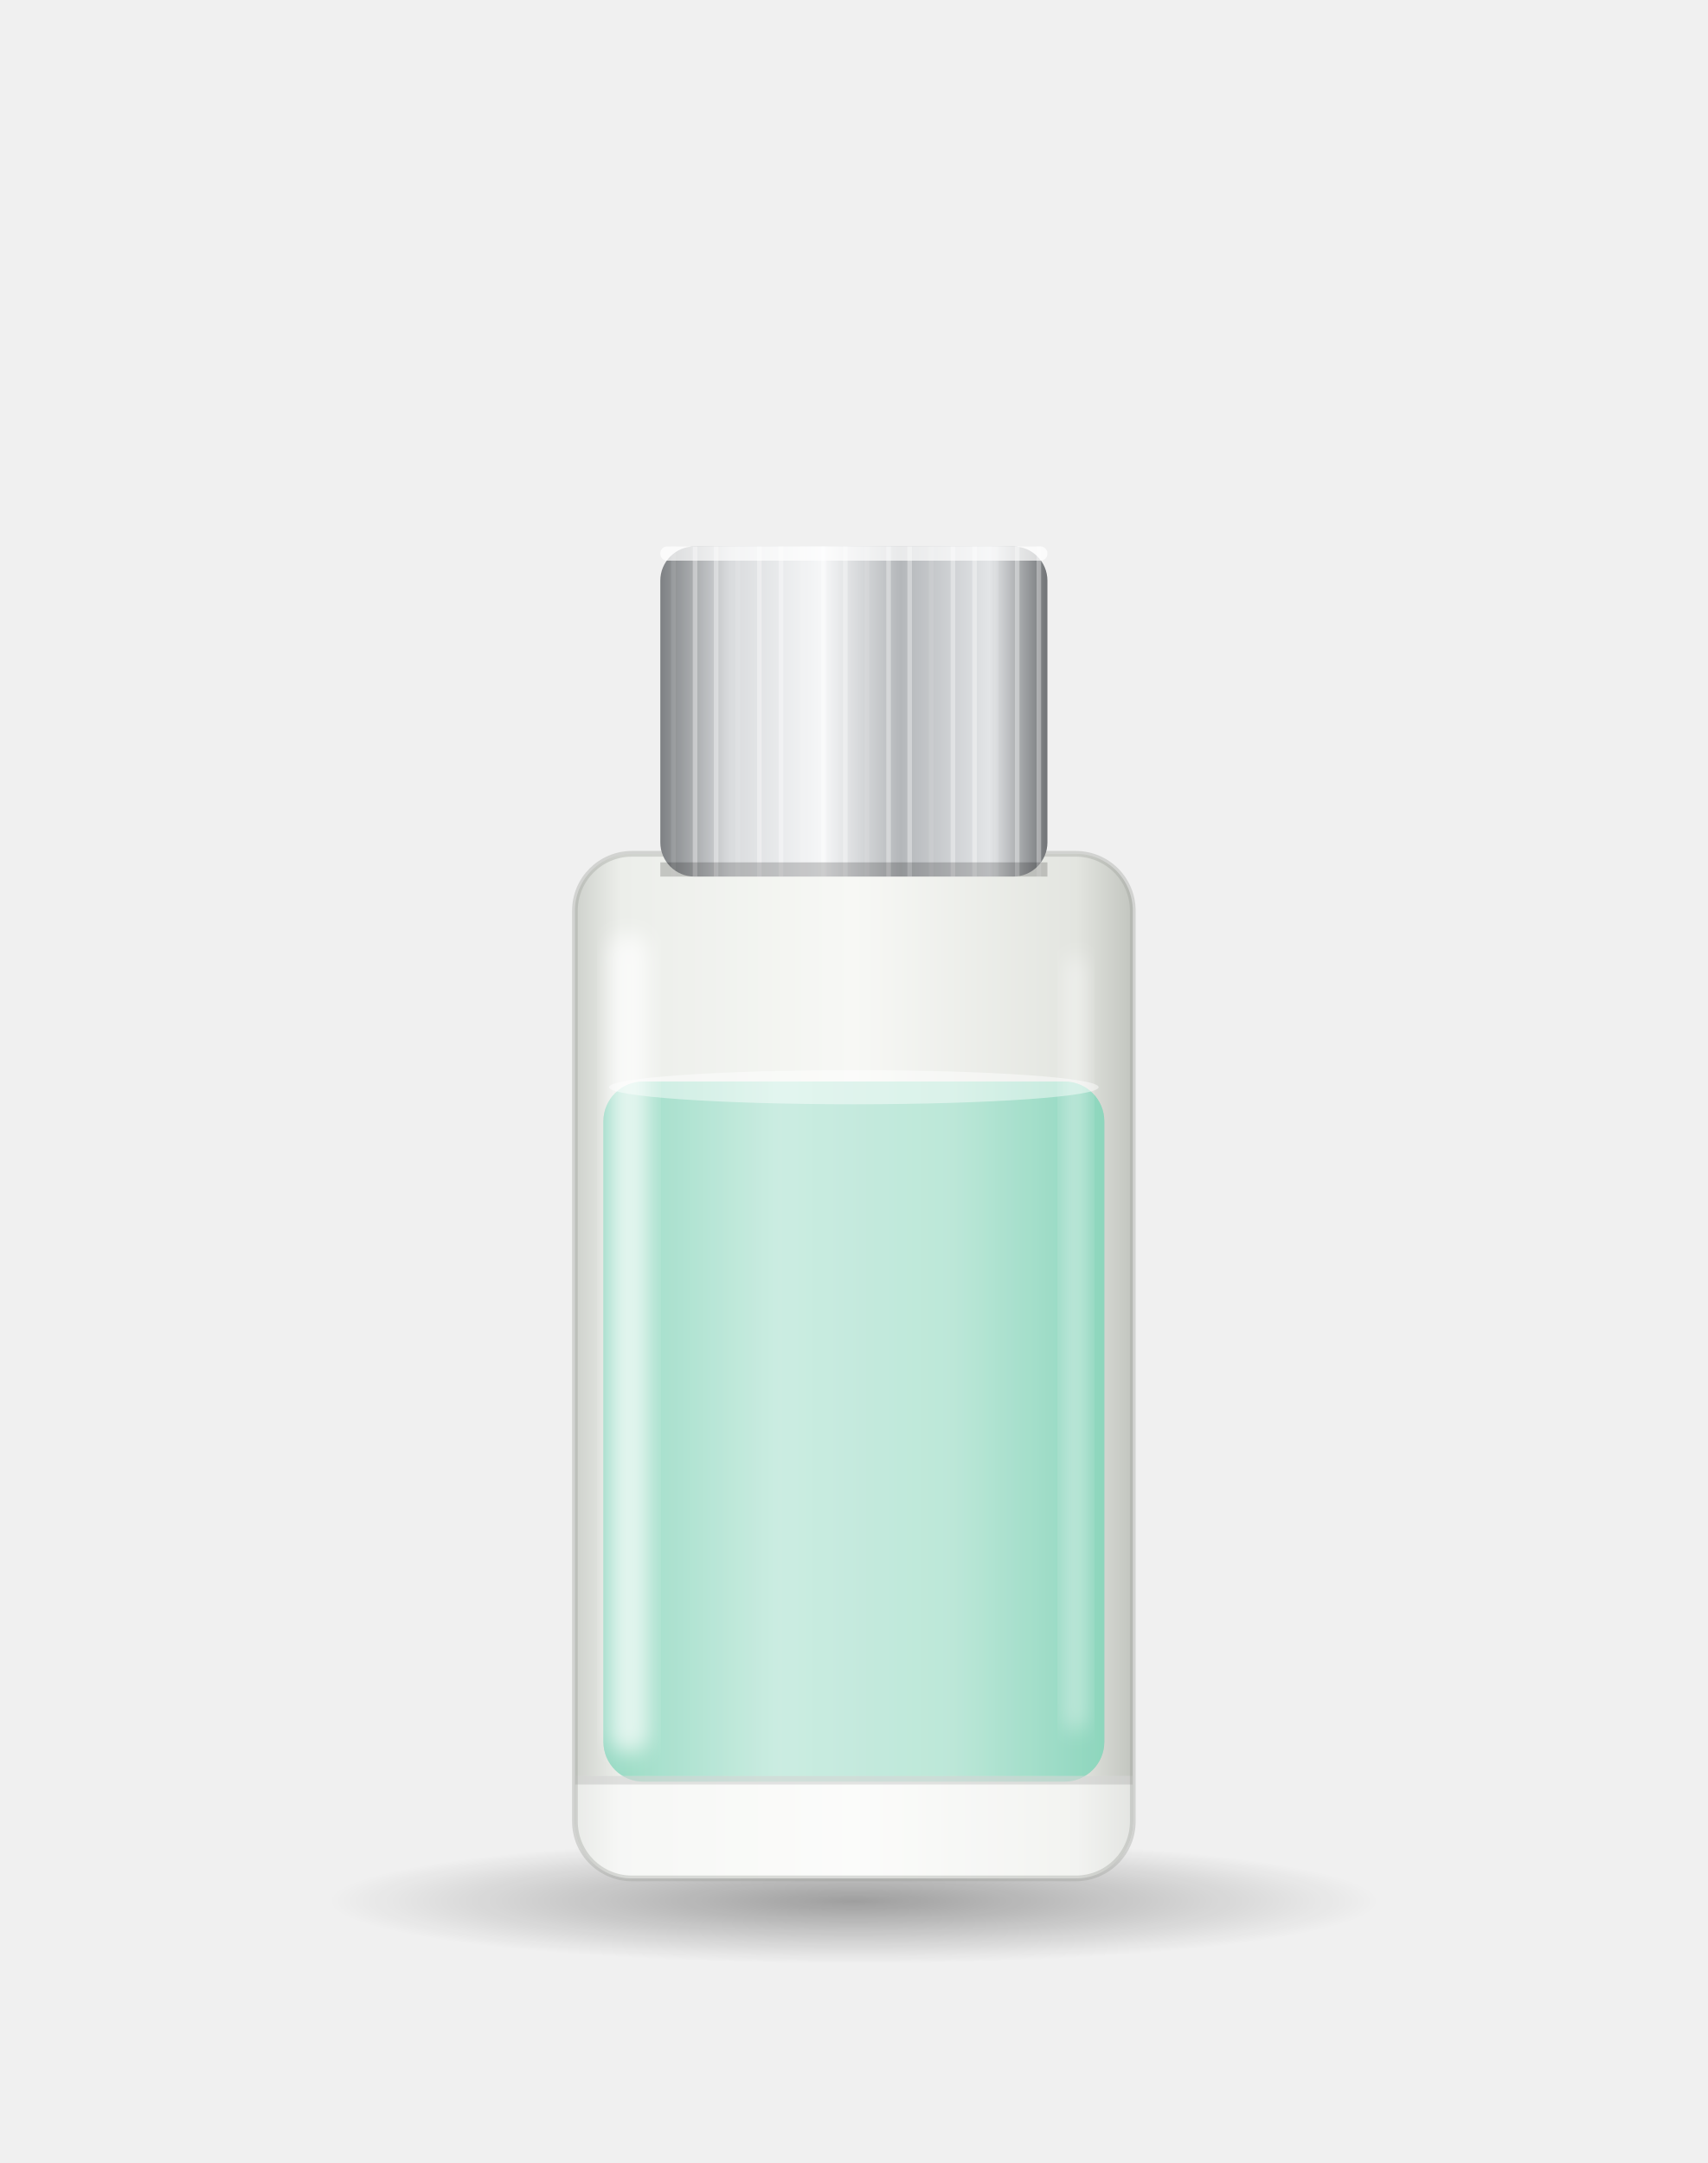
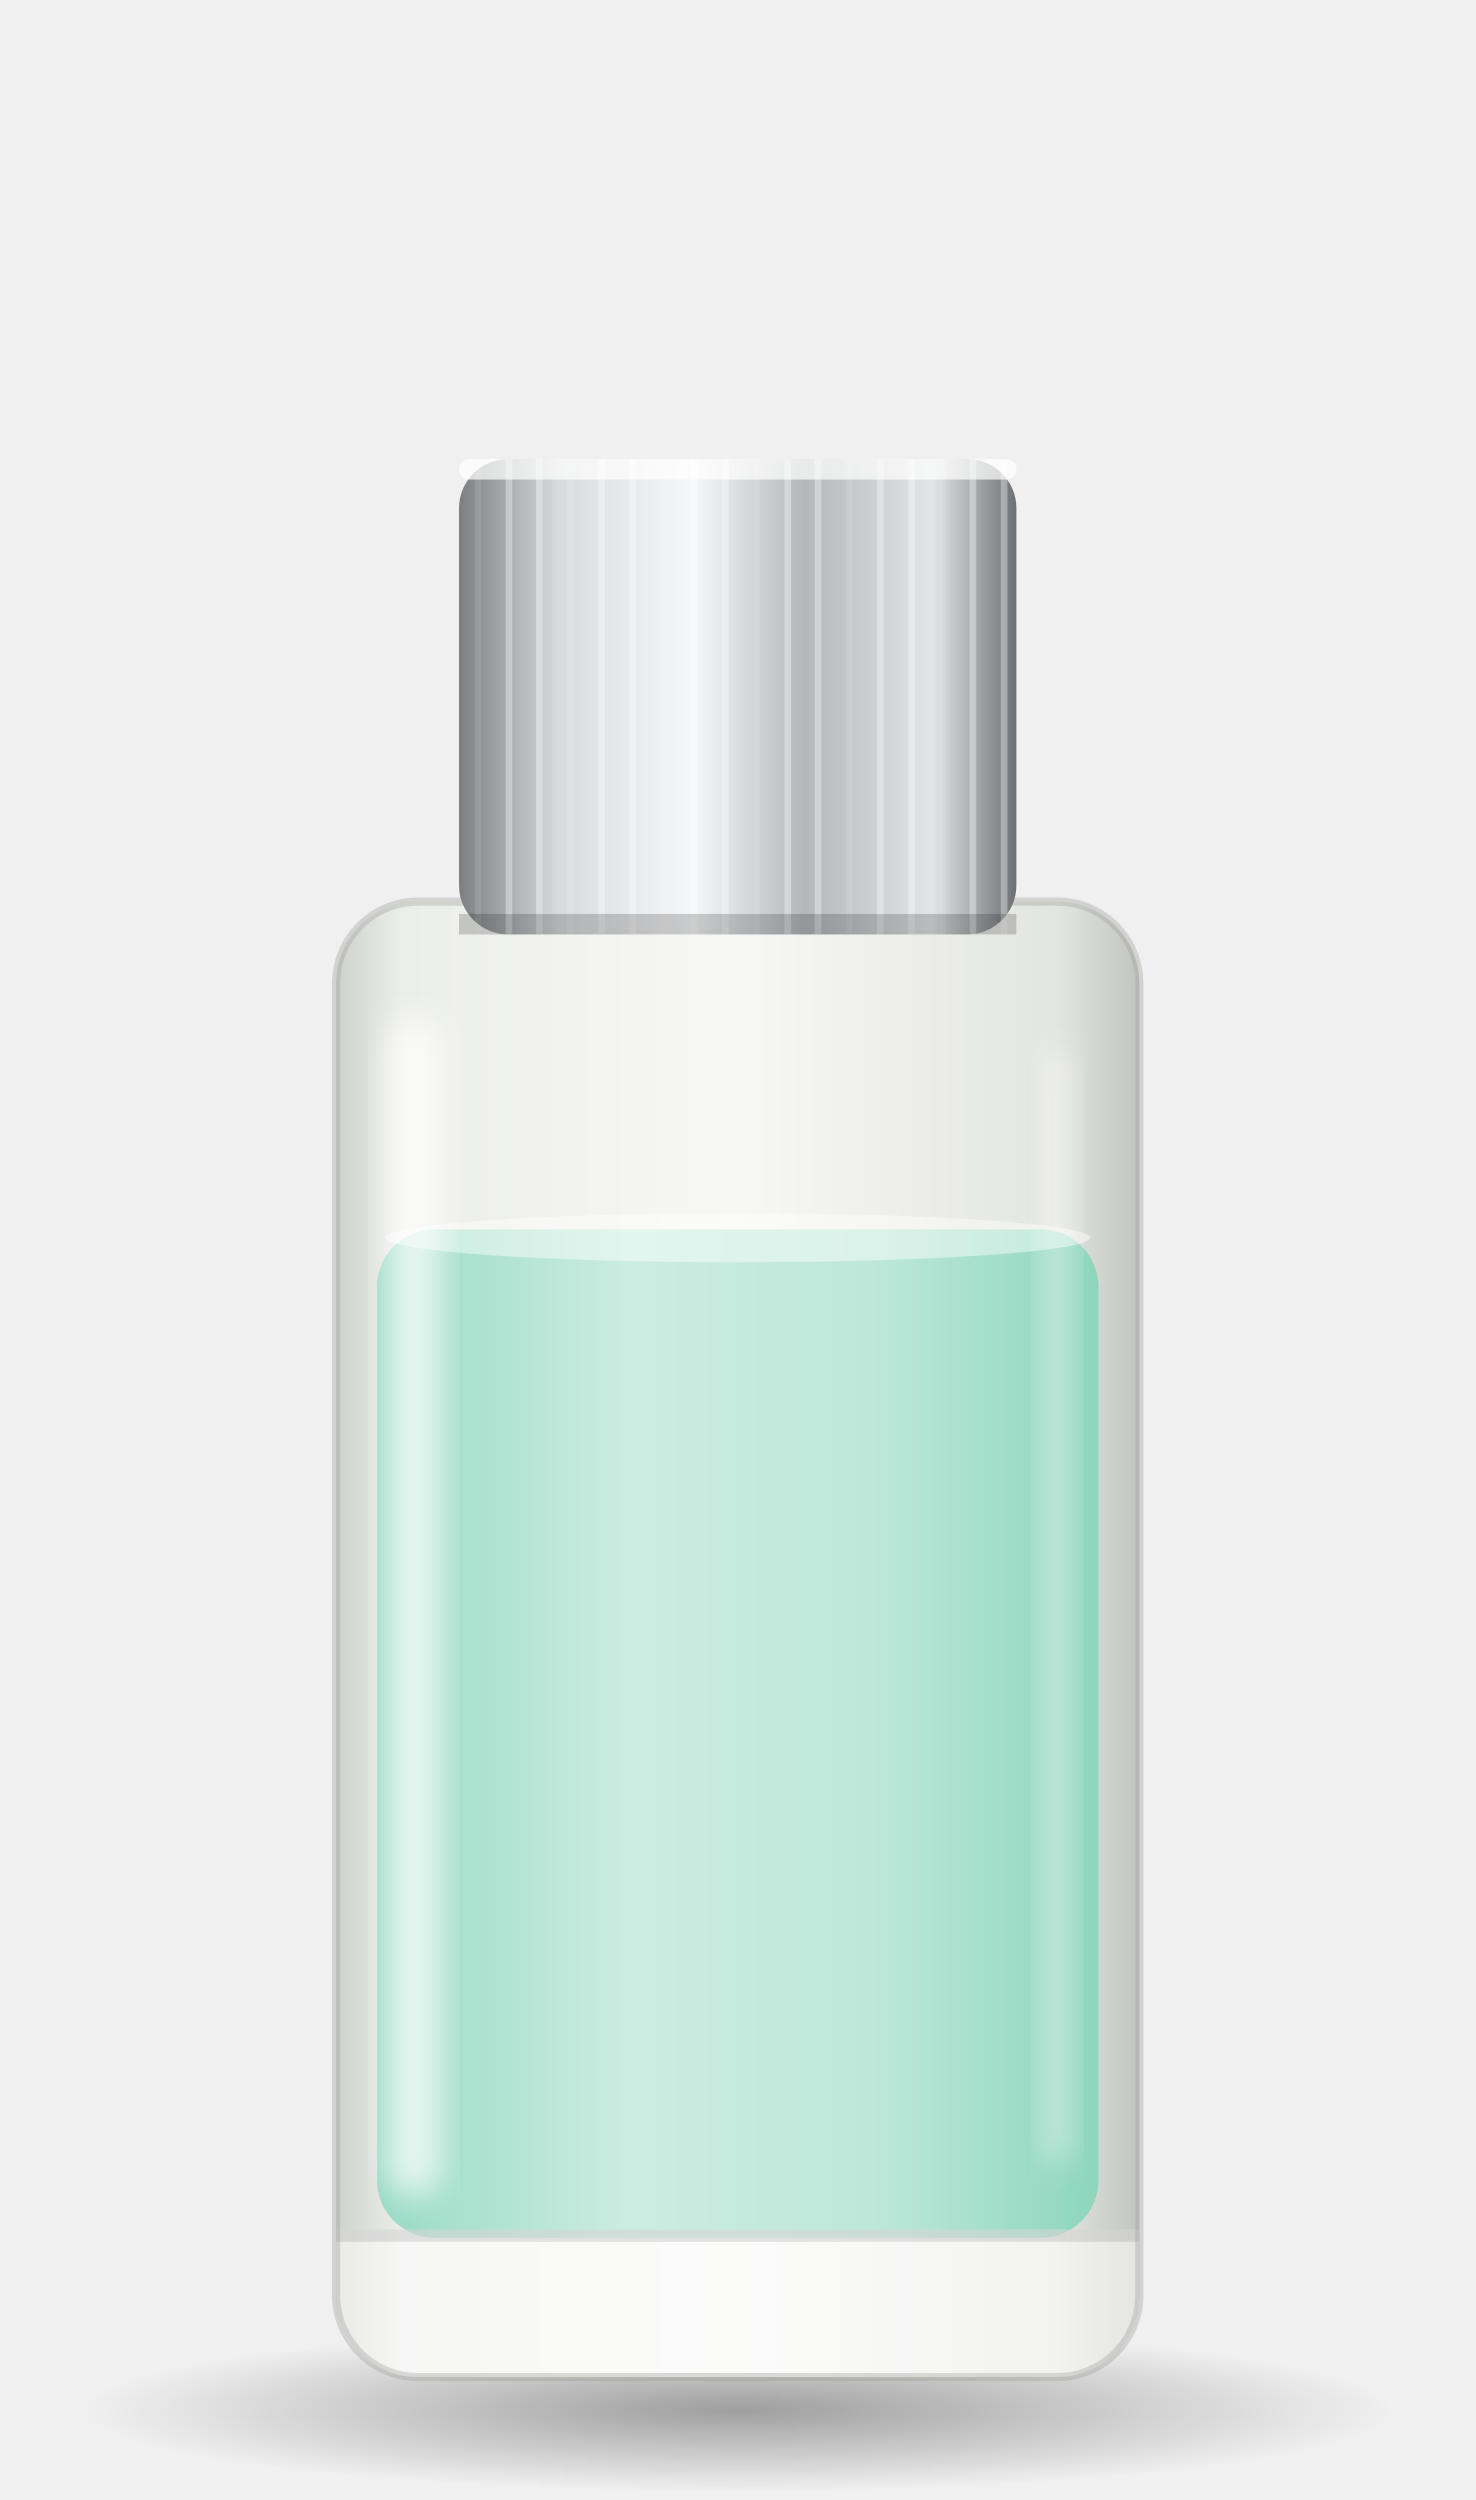
- <svg xmlns="http://www.w3.org/2000/svg" viewBox="0 0 300 380" role="img" aria-label="Illustration">
+ <svg xmlns="http://www.w3.org/2000/svg" viewBox="60 40 180 305" role="img" aria-label="Illustration">
  <defs>
    <linearGradient id="fg" x1="0" x2="1">
      <stop offset="0" stop-color="#cfd2cd" />
      <stop offset=".08" stop-color="#eceeea" />
      <stop offset=".5" stop-color="#f7f8f5" />
      <stop offset=".9" stop-color="#e3e5e0" />
      <stop offset="1" stop-color="#c3c6c0" />
    </linearGradient>
    <linearGradient id="lq" x1="0" x2="1">
      <stop offset="0" stop-color="#66c9a8" />
      <stop offset=".35" stop-color="#b2e4d3" />
      <stop offset=".7" stop-color="#9bdcc6" />
      <stop offset="1" stop-color="#57c49f" />
    </linearGradient>
    <linearGradient id="mt" x1="0" x2="1">
      <stop offset="0" stop-color="#7d8083" />
      <stop offset=".18" stop-color="#d9dbdd" />
      <stop offset=".42" stop-color="#f6f7f8" />
      <stop offset=".62" stop-color="#b4b7ba" />
      <stop offset=".85" stop-color="#e3e5e7" />
      <stop offset="1" stop-color="#6f7275" />
    </linearGradient>
    <linearGradient id="bk" x1="0" x2="1">
      <stop offset="0" stop-color="#0c0c0c" />
      <stop offset=".3" stop-color="#4a4a4a" />
      <stop offset=".6" stop-color="#1a1a1a" />
      <stop offset="1" stop-color="#050505" />
    </linearGradient>
    <radialGradient id="sh" cx=".5" cy=".5" r=".5">
      <stop offset="0" stop-color="#000" stop-opacity=".34" />
      <stop offset="1" stop-color="#000" stop-opacity="0" />
    </radialGradient>
    <filter id="bl" x="-30%" y="-30%" width="160%" height="160%">
      <feGaussianBlur stdDeviation="1.8" />
    </filter>
  </defs>
-   <ellipse cx="150" cy="334" rx="92" ry="11" fill="url(#sh)" />
+   <ellipse cx="150" cy="334" rx="80" ry="10" fill="url(#sh)" />
  <clipPath id="fc">
    <rect x="101.0" y="150" width="98" height="180" rx="10" />
  </clipPath>
  <rect x="101.0" y="150" width="98" height="180" rx="10" fill="url(#fg)" />
  <g clip-path="url(#fc)">
    <rect x="106.0" y="190" width="88" height="123" rx="7" fill="url(#lq)" opacity=".92" />
    <rect x="106.0" y="190" width="88" height="123" rx="7" fill="#fff" opacity=".28" />
    <ellipse cx="150" cy="191" rx="43.0" ry="3" fill="#fff" opacity=".45" />
    <rect x="101.0" y="312" width="98" height="18" fill="#fff" opacity=".55" />
    <rect x="101.0" y="312" width="98" height="1.5" fill="#000" opacity=".1" />
    <rect x="107.0" y="164" width="7" height="144" rx="3.5" fill="#fff" opacity=".7" filter="url(#bl)" />
    <rect x="187.0" y="168" width="4" height="136" rx="2" fill="#fff" opacity=".4" filter="url(#bl)" />
  </g>
  <rect x="101.0" y="150" width="98" height="180" rx="10" fill="none" stroke="#9a9d97" stroke-opacity=".35" />
  <rect x="116" y="96" width="68" height="58" rx="6" fill="url(#mt)" />
  <rect x="117.9" y="96" width=".8" height="58" fill="#fff" opacity="0.1" />
  <rect x="121.7" y="96" width=".8" height="58" fill="#fff" opacity="0.35" />
  <rect x="125.4" y="96" width=".8" height="58" fill="#fff" opacity="0.35" />
  <rect x="129.2" y="96" width=".8" height="58" fill="#fff" opacity="0.1" />
  <rect x="133.0" y="96" width=".8" height="58" fill="#fff" opacity="0.35" />
  <rect x="136.8" y="96" width=".8" height="58" fill="#fff" opacity="0.35" />
  <rect x="140.6" y="96" width=".8" height="58" fill="#fff" opacity="0.1" />
  <rect x="144.3" y="96" width=".8" height="58" fill="#fff" opacity="0.35" />
  <rect x="148.1" y="96" width=".8" height="58" fill="#fff" opacity="0.35" />
  <rect x="151.9" y="96" width=".8" height="58" fill="#fff" opacity="0.1" />
  <rect x="155.7" y="96" width=".8" height="58" fill="#fff" opacity="0.35" />
  <rect x="159.4" y="96" width=".8" height="58" fill="#fff" opacity="0.35" />
  <rect x="163.2" y="96" width=".8" height="58" fill="#fff" opacity="0.1" />
  <rect x="167.0" y="96" width=".8" height="58" fill="#fff" opacity="0.35" />
  <rect x="170.8" y="96" width=".8" height="58" fill="#fff" opacity="0.35" />
  <rect x="174.6" y="96" width=".8" height="58" fill="#fff" opacity="0.1" />
  <rect x="178.3" y="96" width=".8" height="58" fill="#fff" opacity="0.35" />
  <rect x="182.1" y="96" width=".8" height="58" fill="#fff" opacity="0.35" />
  <rect x="116" y="96" width="68" height="2.5" rx="1.2" fill="#fff" opacity=".7" />
  <rect x="116" y="151.5" width="68" height="2.5" fill="#000" opacity=".18" />
</svg>
